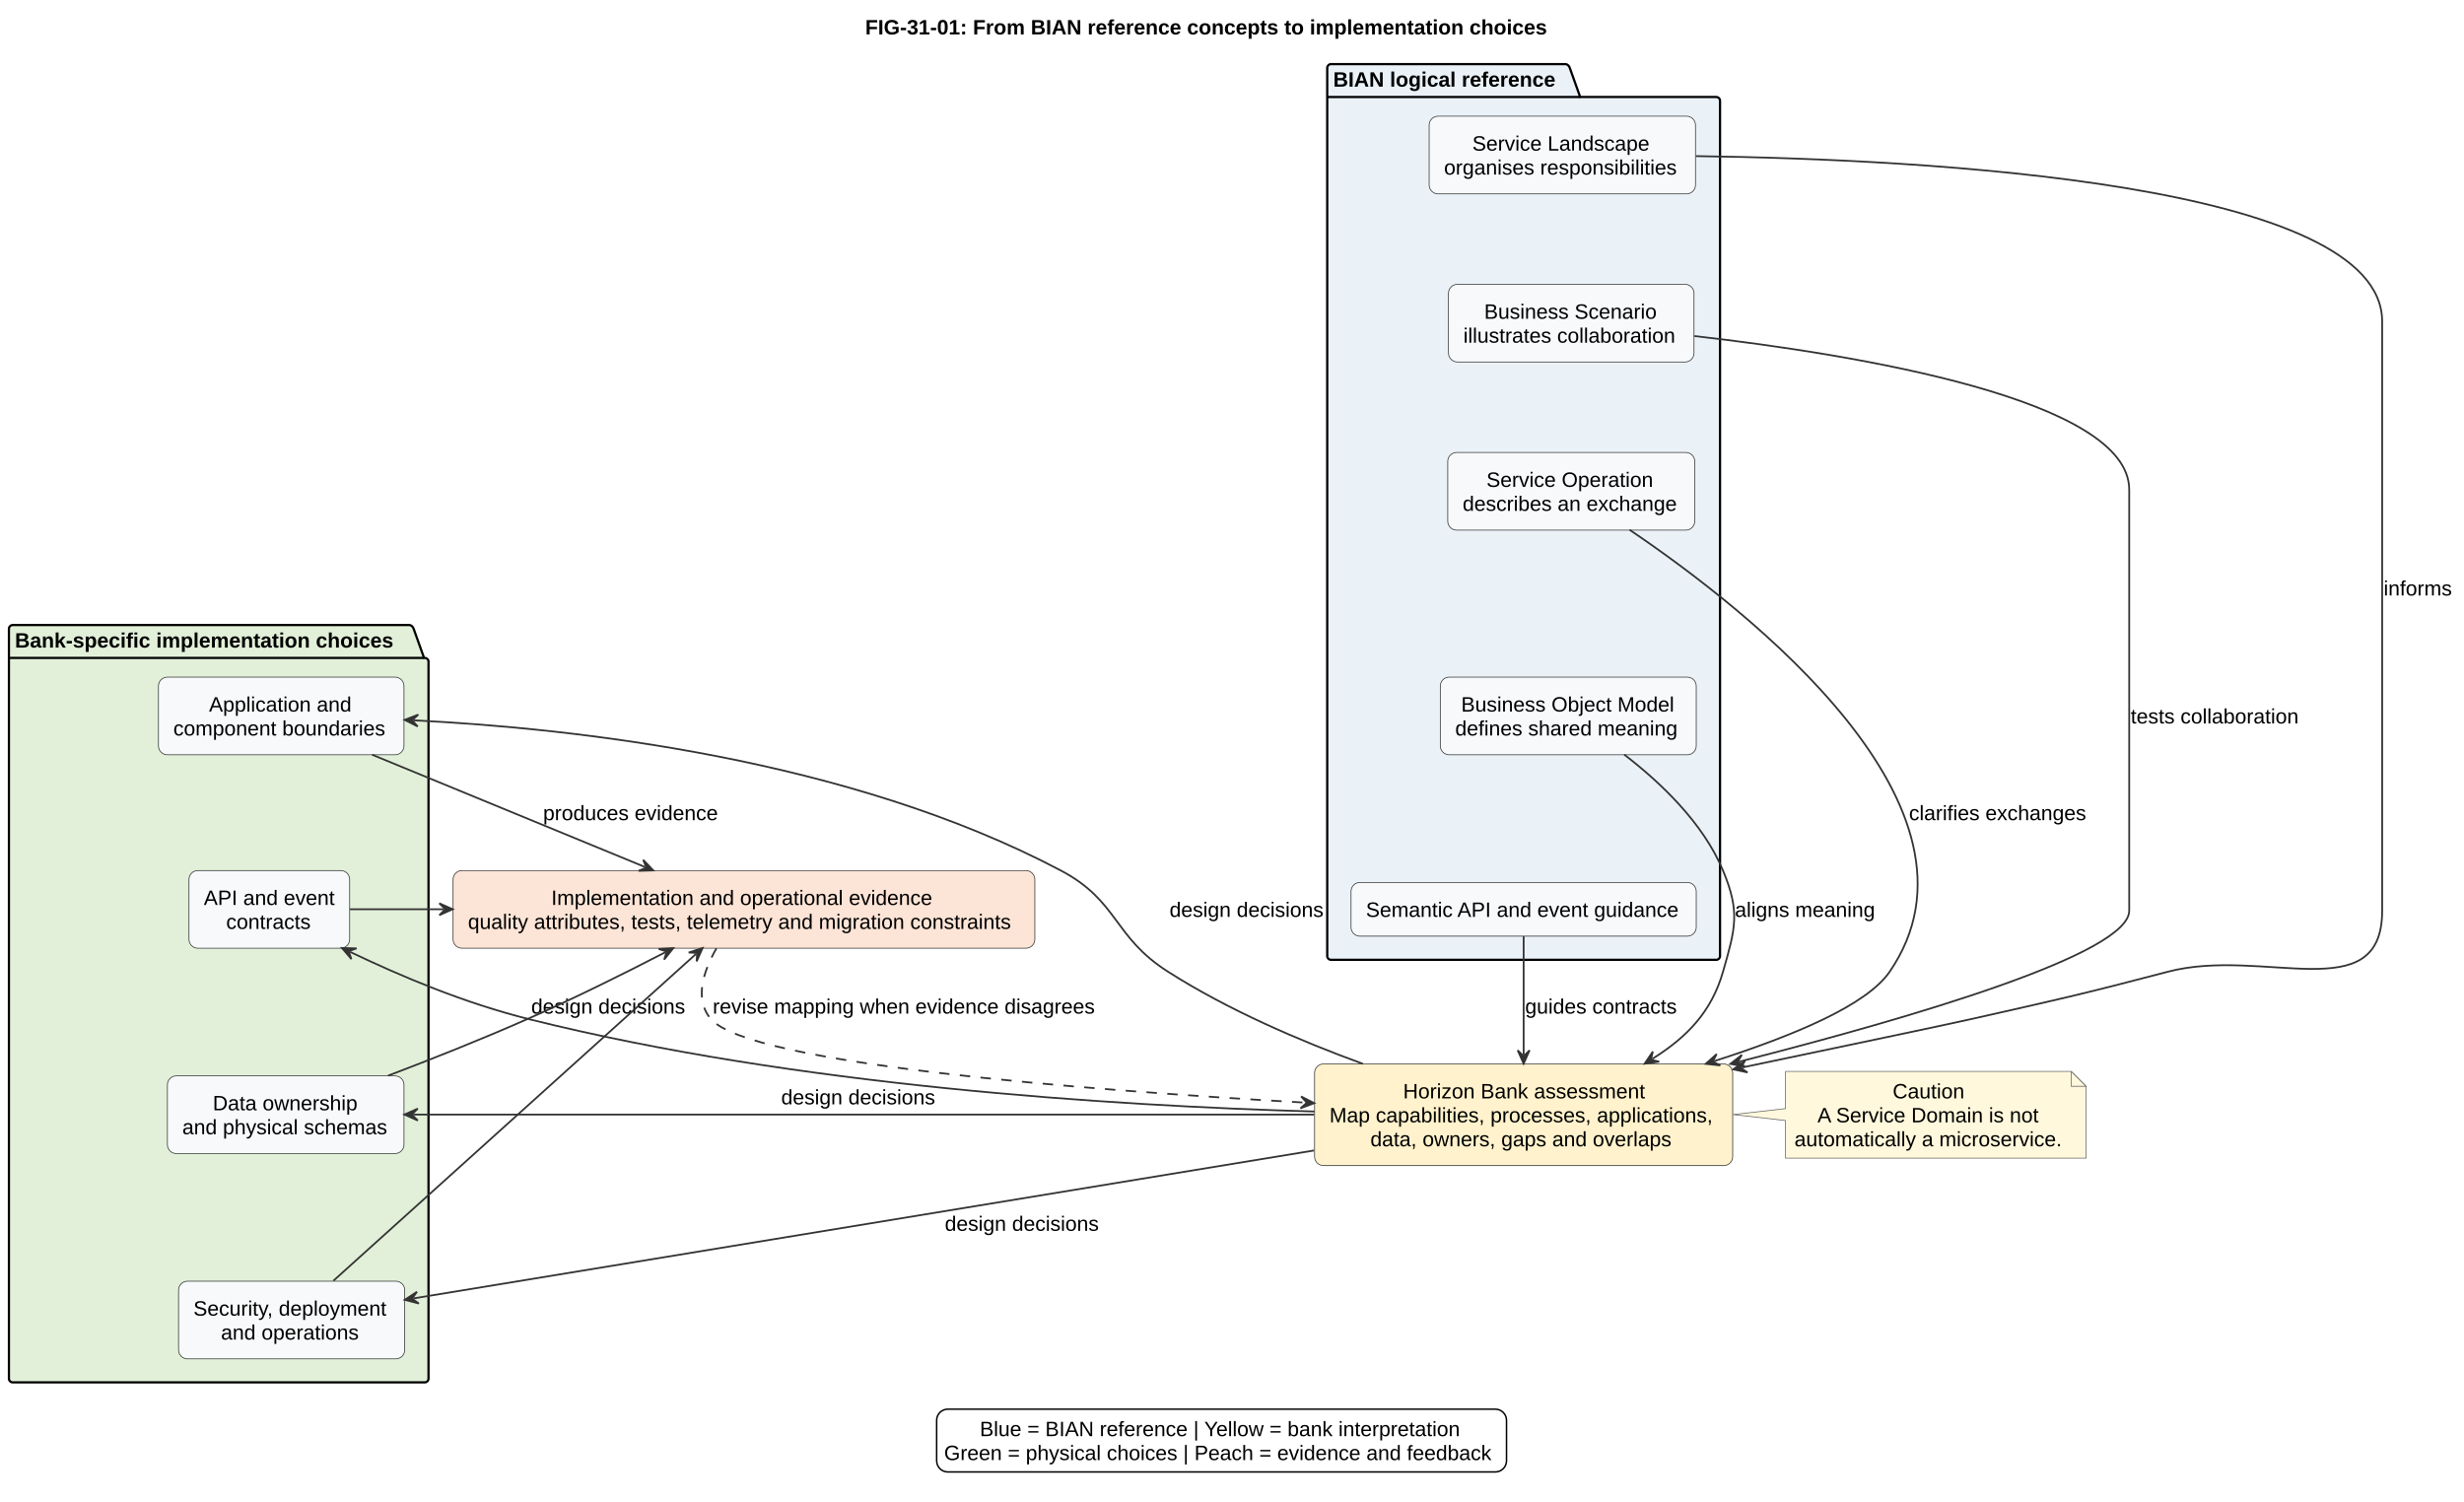
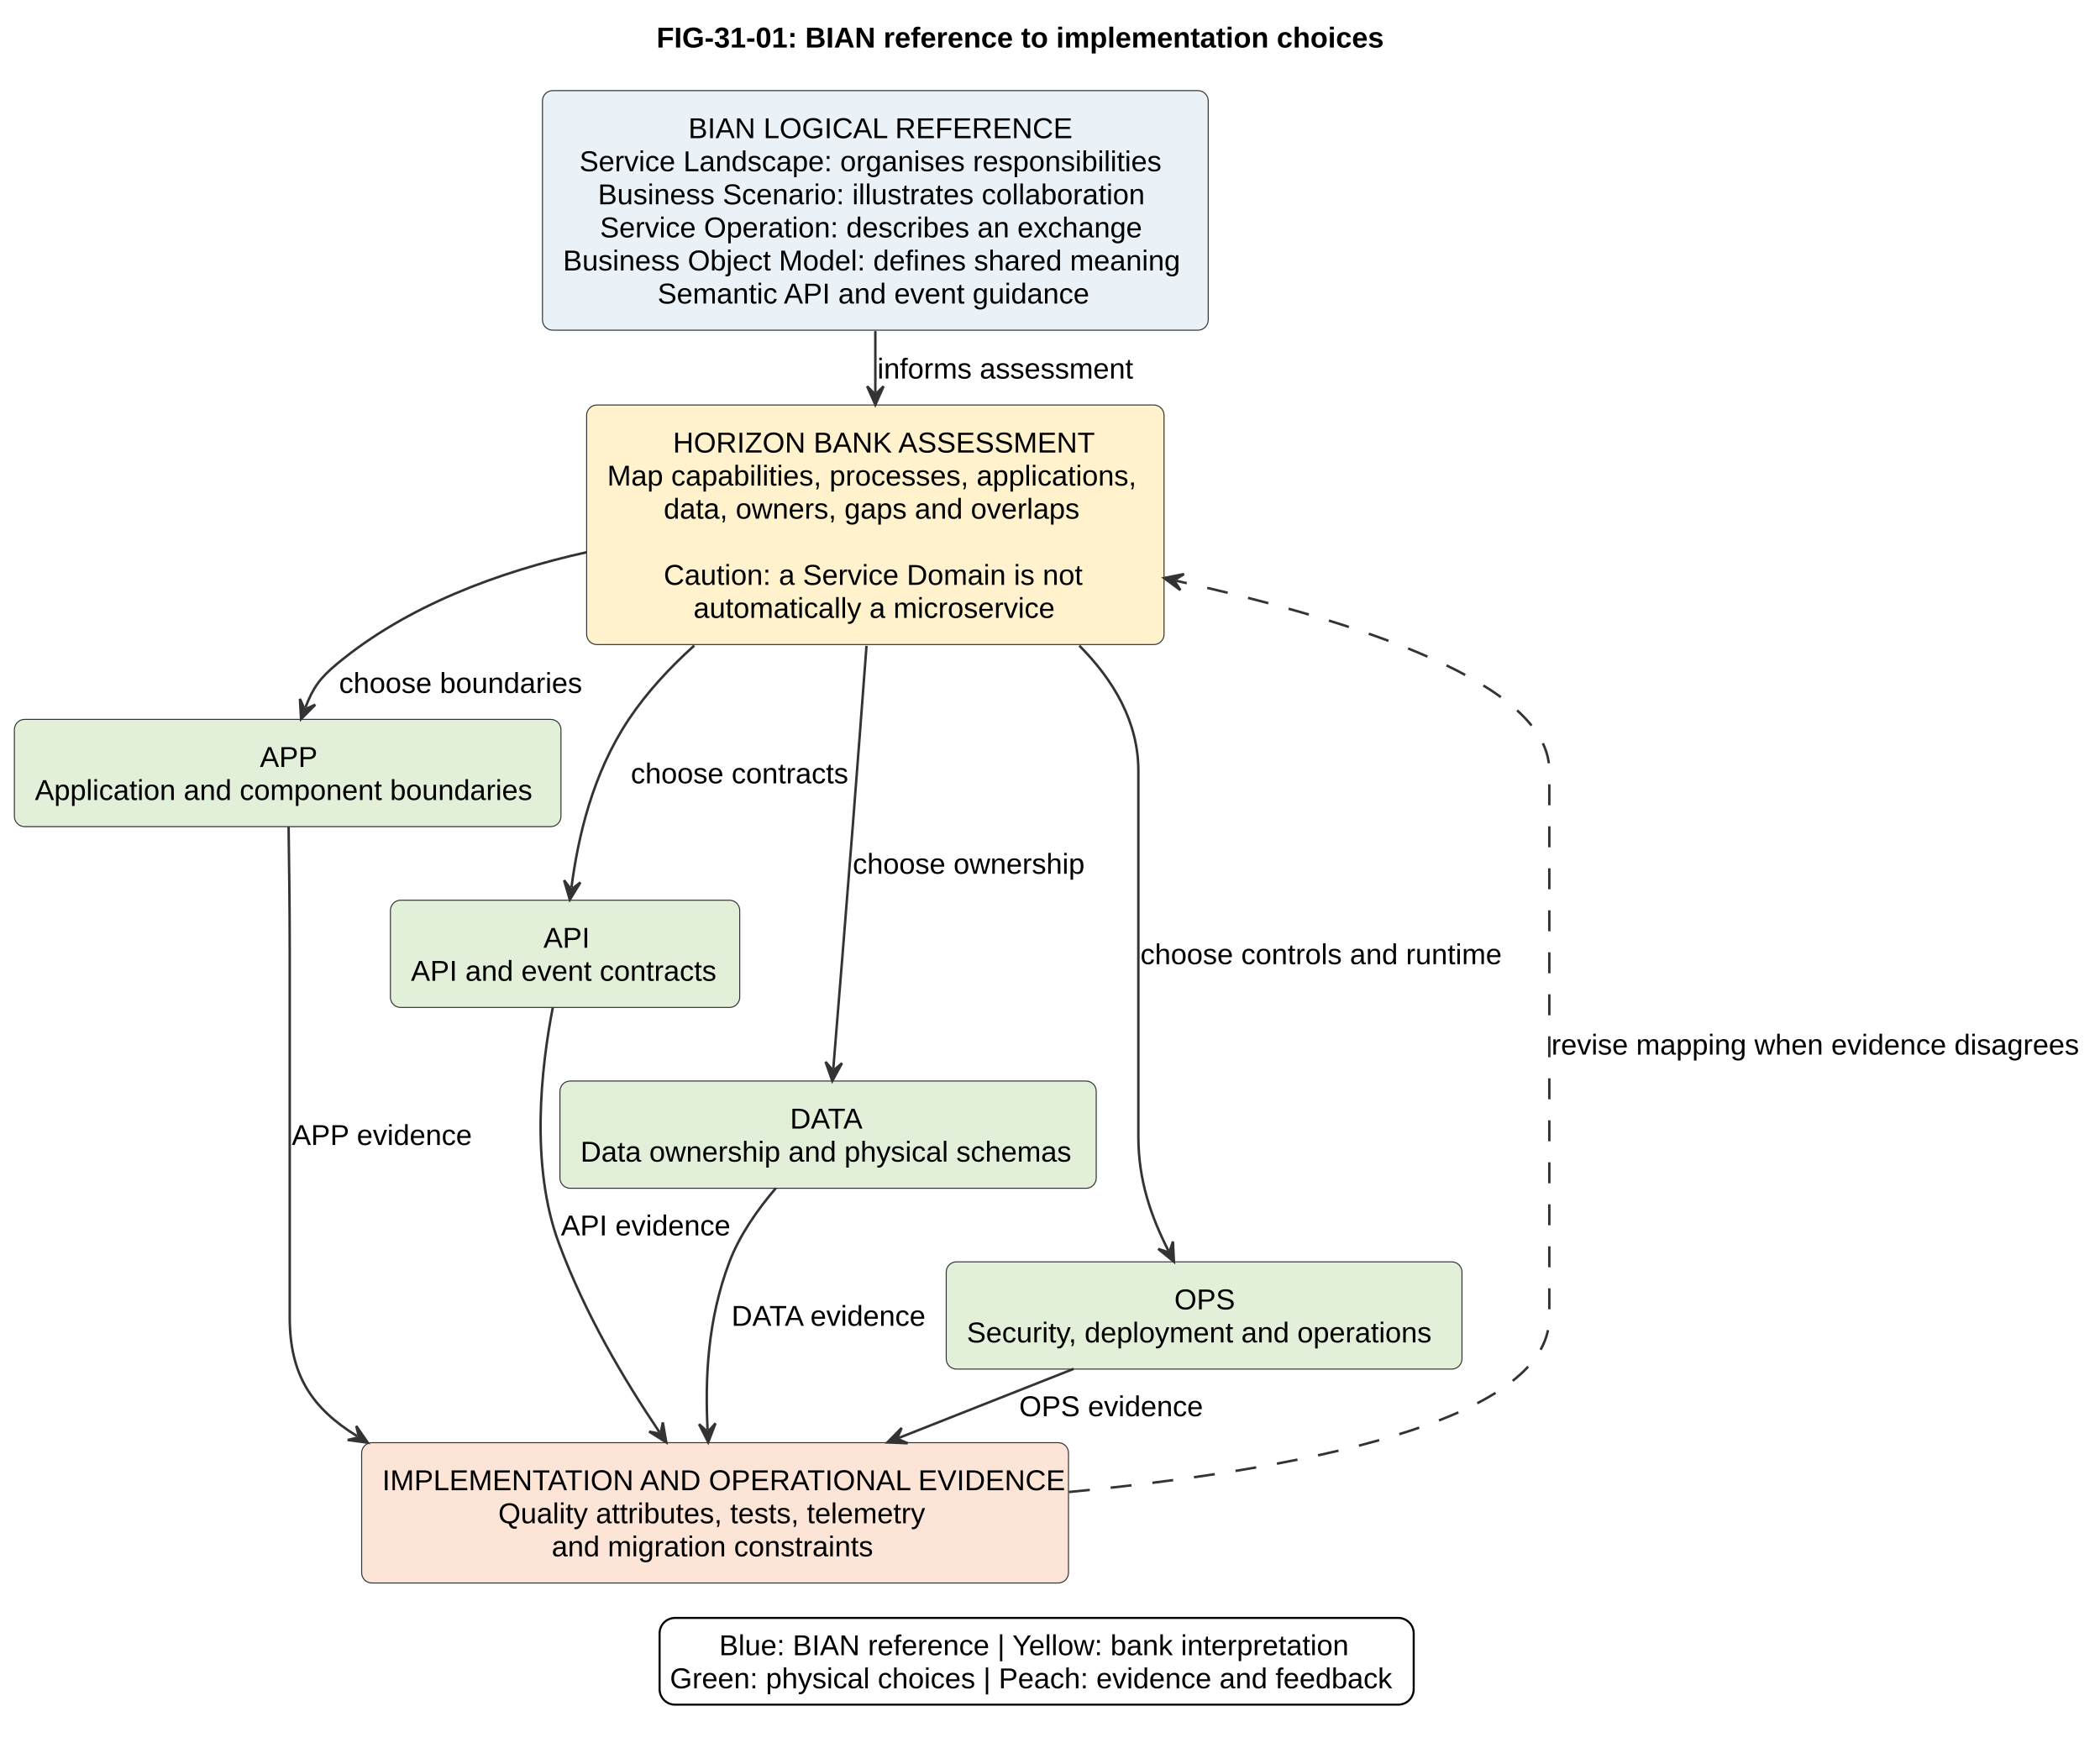
- <svg xmlns="http://www.w3.org/2000/svg" contentStyleType="text/css" height="1009px" preserveAspectRatio="none" style="width:1656px;height:1009px;background:#FFFFFF;" version="1.1" viewBox="0 0 1656 1009" width="1656px" zoomAndPan="magnify">
+ <svg xmlns="http://www.w3.org/2000/svg" contentStyleType="text/css" height="581.507px" preserveAspectRatio="none" style="width:700px;height:581px;background:#FFFFFF;" version="1.1" viewBox="0 0 700 581" width="700.685px" zoomAndPan="magnify">
  <defs />
  <g>
-     <text fill="#000000" font-family="Arial" font-size="14" font-weight="bold" lengthAdjust="spacing" textLength="479" x="581.5" y="23.132">FIG-31-01: From BIAN reference concepts to implementation choices</text>
-     <g id="cluster_BIAN logical reference">
-       <path d="M894.5,43.099 L1052.5,43.099 A3.75,3.75 0 0 1 1055,45.599 L1062,65.197 L1153.5,65.197 A2.5,2.5 0 0 1 1156,67.697 L1156,642.599 A2.5,2.5 0 0 1 1153.5,645.099 L894.5,645.099 A2.5,2.5 0 0 1 892,642.599 L892,45.599 A2.5,2.5 0 0 1 894.5,43.099 " fill="#EAF2F8" style="stroke:#000000;stroke-width:1.5;" />
-       <line style="stroke:#000000;stroke-width:1.5;" x1="892" x2="1062" y1="65.197" y2="65.197" />
-       <text fill="#000000" font-family="Arial" font-size="14" font-weight="bold" lengthAdjust="spacing" textLength="157" x="896" y="58.23">BIAN logical reference</text>
+     <text fill="#000000" font-family="Arial" font-size="9.589" font-weight="bold" lengthAdjust="spacing" textLength="253.425" x="218.836" y="15.844">FIG-31-01: BIAN reference to implementation choices</text>
+     <g id="elem_REF">
+       <rect fill="#EAF2F8" height="79.857" rx="3.425" ry="3.425" style="stroke:#333333;stroke-width:0.342;" width="221.918" x="180.822" y="30.204" />
+       <text fill="#000000" font-family="Arial" font-size="9.589" lengthAdjust="spacing" textLength="124.657" x="229.452" y="46.048">BIAN LOGICAL REFERENCE</text>
+       <text fill="#000000" font-family="Arial" font-size="9.589" lengthAdjust="spacing" textLength="197.26" x="193.151" y="57.075">Service Landscape: organises responsibilities</text>
+       <text fill="#000000" font-family="Arial" font-size="9.589" lengthAdjust="spacing" textLength="184.931" x="199.315" y="68.101">Business Scenario: illustrates collaboration</text>
+       <text fill="#000000" font-family="Arial" font-size="9.589" lengthAdjust="spacing" textLength="183.562" x="200" y="79.128">Service Operation: describes an exchange</text>
+       <text fill="#000000" font-family="Arial" font-size="9.589" lengthAdjust="spacing" textLength="208.219" x="187.671" y="90.154">Business Object Model: defines shared meaning</text>
+       <text fill="#000000" font-family="Arial" font-size="9.589" lengthAdjust="spacing" textLength="145.206" x="219.178" y="101.181">Semantic API and event guidance</text>
    </g>
-     <g id="cluster_Bank-specific implementation choices">
-       <path d="M8.5,420.099 L275.5,420.099 A3.75,3.75 0 0 1 278,422.599 L285,442.197 L285.5,442.197 A2.5,2.5 0 0 1 288,444.697 L288,926.599 A2.5,2.5 0 0 1 285.5,929.099 L8.5,929.099 A2.5,2.5 0 0 1 6,926.599 L6,422.599 A2.5,2.5 0 0 1 8.5,420.099 " fill="#E2F0D9" style="stroke:#000000;stroke-width:1.5;" />
-       <line style="stroke:#000000;stroke-width:1.5;" x1="6" x2="285" y1="442.197" y2="442.197" />
-       <text fill="#000000" font-family="Arial" font-size="14" font-weight="bold" lengthAdjust="spacing" textLength="266" x="10" y="435.231">Bank-specific implementation choices</text>
-     </g>
-     <g id="elem_SL">
-       <rect fill="#F7F9FB" height="52.197" rx="6" ry="6" style="stroke:#333333;stroke-width:0.5;" width="179" x="960.5" y="78.099" />
-       <text fill="#000000" font-family="Arial" font-size="14" lengthAdjust="spacing" textLength="121" x="989.5" y="101.231">Service Landscape</text>
-       <text fill="#000000" font-family="Arial" font-size="14" lengthAdjust="spacing" textLength="159" x="970.5" y="117.329">organises responsibilities</text>
-     </g>
-     <g id="elem_BS">
-       <rect fill="#F7F9FB" height="52.197" rx="6" ry="6" style="stroke:#333333;stroke-width:0.5;" width="165" x="973.5" y="191.099" />
-       <text fill="#000000" font-family="Arial" font-size="14" lengthAdjust="spacing" textLength="117" x="997.5" y="214.231">Business Scenario</text>
-       <text fill="#000000" font-family="Arial" font-size="14" lengthAdjust="spacing" textLength="145" x="983.5" y="230.329">illustrates collaboration</text>
-     </g>
-     <g id="elem_SO">
-       <rect fill="#F7F9FB" height="52.197" rx="6" ry="6" style="stroke:#333333;stroke-width:0.5;" width="166" x="973" y="304.099" />
-       <text fill="#000000" font-family="Arial" font-size="14" lengthAdjust="spacing" textLength="114" x="999" y="327.231">Service Operation</text>
-       <text fill="#000000" font-family="Arial" font-size="14" lengthAdjust="spacing" textLength="146" x="983" y="343.329">describes an exchange</text>
-     </g>
-     <g id="elem_BOM">
-       <rect fill="#F7F9FB" height="52.197" rx="6" ry="6" style="stroke:#333333;stroke-width:0.5;" width="172" x="968" y="455.099" />
-       <text fill="#000000" font-family="Arial" font-size="14" lengthAdjust="spacing" textLength="144" x="982" y="478.231">Business Object Model</text>
-       <text fill="#000000" font-family="Arial" font-size="14" lengthAdjust="spacing" textLength="152" x="978" y="494.329">defines shared meaning</text>
-     </g>
-     <g id="elem_SEM">
-       <rect fill="#F7F9FB" height="36.099" rx="6" ry="6" style="stroke:#333333;stroke-width:0.5;" width="232" x="908" y="593.099" />
-       <text fill="#000000" font-family="Arial" font-size="14" lengthAdjust="spacing" textLength="212" x="918" y="616.231">Semantic API and event guidance</text>
+     <g id="elem_MAP">
+       <rect fill="#FFF2CC" height="79.857" rx="3.425" ry="3.425" style="stroke:#333333;stroke-width:0.342;" width="192.466" x="195.548" y="134.999" />
+       <text fill="#000000" font-family="Arial" font-size="9.589" lengthAdjust="spacing" textLength="134.931" x="224.315" y="150.843">HORIZON BANK ASSESSMENT</text>
+       <text fill="#000000" font-family="Arial" font-size="9.589" lengthAdjust="spacing" textLength="178.767" x="202.397" y="161.869">Map capabilities, processes, applications,</text>
+       <text fill="#000000" font-family="Arial" font-size="9.589" lengthAdjust="spacing" textLength="141.096" x="221.233" y="172.896">data, owners, gaps and overlaps</text>
+       <text fill="#000000" font-family="Arial" font-size="9.589" lengthAdjust="spacing" textLength="2.74" x="290.411" y="183.922"> </text>
+       <text fill="#000000" font-family="Arial" font-size="9.589" lengthAdjust="spacing" textLength="141.096" x="221.233" y="194.949">Caution: a Service Domain is not</text>
+       <text fill="#000000" font-family="Arial" font-size="9.589" lengthAdjust="spacing" textLength="121.233" x="231.164" y="205.975">automatically a microservice</text>
    </g>
    <g id="elem_APP">
-       <rect fill="#F7F9FB" height="52.197" rx="6" ry="6" style="stroke:#333333;stroke-width:0.5;" width="165" x="106.5" y="455.099" />
-       <text fill="#000000" font-family="Arial" font-size="14" lengthAdjust="spacing" textLength="97" x="140.5" y="478.231">Application and</text>
-       <text fill="#000000" font-family="Arial" font-size="14" lengthAdjust="spacing" textLength="145" x="116.5" y="494.329">component boundaries</text>
+       <rect fill="#E2F0D9" height="35.752" rx="3.425" ry="3.425" style="stroke:#333333;stroke-width:0.342;" width="182.192" x="4.795" y="239.794" />
+       <text fill="#000000" font-family="Arial" font-size="9.589" lengthAdjust="spacing" textLength="18.493" x="86.644" y="255.637">APP</text>
+       <text fill="#000000" font-family="Arial" font-size="9.589" lengthAdjust="spacing" textLength="168.493" x="11.644" y="266.664">Application and component boundaries</text>
    </g>
    <g id="elem_API">
-       <rect fill="#F7F9FB" height="52.197" rx="6" ry="6" style="stroke:#333333;stroke-width:0.5;" width="108" x="127" y="585.099" />
-       <text fill="#000000" font-family="Arial" font-size="14" lengthAdjust="spacing" textLength="88" x="137" y="608.231">API and event</text>
-       <text fill="#000000" font-family="Arial" font-size="14" lengthAdjust="spacing" textLength="58" x="152" y="624.329">contracts</text>
+       <rect fill="#E2F0D9" height="35.752" rx="3.425" ry="3.425" style="stroke:#333333;stroke-width:0.342;" width="116.438" x="130.137" y="300.068" />
+       <text fill="#000000" font-family="Arial" font-size="9.589" lengthAdjust="spacing" textLength="14.384" x="181.164" y="315.911">API</text>
+       <text fill="#000000" font-family="Arial" font-size="9.589" lengthAdjust="spacing" textLength="102.74" x="136.986" y="326.938">API and event contracts</text>
    </g>
    <g id="elem_DATA">
-       <rect fill="#F7F9FB" height="52.197" rx="6" ry="6" style="stroke:#333333;stroke-width:0.5;" width="159" x="112.5" y="723.099" />
-       <text fill="#000000" font-family="Arial" font-size="14" lengthAdjust="spacing" textLength="98" x="143" y="746.231">Data ownership</text>
-       <text fill="#000000" font-family="Arial" font-size="14" lengthAdjust="spacing" textLength="139" x="122.5" y="762.329">and physical schemas</text>
+       <rect fill="#E2F0D9" height="35.752" rx="3.425" ry="3.425" style="stroke:#333333;stroke-width:0.342;" width="178.767" x="186.644" y="360.341" />
+       <text fill="#000000" font-family="Arial" font-size="9.589" lengthAdjust="spacing" textLength="25.343" x="263.356" y="376.185">DATA</text>
+       <text fill="#000000" font-family="Arial" font-size="9.589" lengthAdjust="spacing" textLength="165.069" x="193.493" y="387.212">Data ownership and physical schemas</text>
    </g>
    <g id="elem_OPS">
-       <rect fill="#F7F9FB" height="52.197" rx="6" ry="6" style="stroke:#333333;stroke-width:0.5;" width="152" x="120" y="861.099" />
-       <text fill="#000000" font-family="Arial" font-size="14" lengthAdjust="spacing" textLength="132" x="130" y="884.231">Security, deployment</text>
-       <text fill="#000000" font-family="Arial" font-size="14" lengthAdjust="spacing" textLength="95" x="148.5" y="900.329">and operations</text>
-     </g>
-     <g id="elem_MAP">
-       <rect fill="#FFF2CC" height="68.296" rx="6" ry="6" style="stroke:#333333;stroke-width:0.5;" width="281" x="883.5" y="715.099" />
-       <text fill="#000000" font-family="Arial" font-size="14" lengthAdjust="spacing" textLength="162" x="943" y="738.231">Horizon Bank assessment</text>
-       <text fill="#000000" font-family="Arial" font-size="14" lengthAdjust="spacing" textLength="261" x="893.5" y="754.329">Map capabilities, processes, applications,</text>
-       <text fill="#000000" font-family="Arial" font-size="14" lengthAdjust="spacing" textLength="206" x="921" y="770.428">data, owners, gaps and overlaps</text>
+       <rect fill="#E2F0D9" height="35.752" rx="3.425" ry="3.425" style="stroke:#333333;stroke-width:0.342;" width="171.918" x="315.411" y="420.615" />
+       <text fill="#000000" font-family="Arial" font-size="9.589" lengthAdjust="spacing" textLength="19.863" x="391.438" y="436.459">OPS</text>
+       <text fill="#000000" font-family="Arial" font-size="9.589" lengthAdjust="spacing" textLength="158.219" x="322.26" y="447.486">Security, deployment and operations</text>
    </g>
    <g id="elem_EVID">
-       <rect fill="#FCE4D6" height="52.197" rx="6" ry="6" style="stroke:#333333;stroke-width:0.5;" width="391" x="304.5" y="585.099" />
-       <text fill="#000000" font-family="Arial" font-size="14" lengthAdjust="spacing" textLength="259" x="370.5" y="608.231">Implementation and operational evidence</text>
-       <text fill="#000000" font-family="Arial" font-size="14" lengthAdjust="spacing" textLength="371" x="314.5" y="624.329">quality attributes, tests, telemetry and migration constraints</text>
+       <rect fill="#FCE4D6" height="46.778" rx="3.425" ry="3.425" style="stroke:#333333;stroke-width:0.342;" width="235.616" x="120.548" y="480.889" />
+       <text fill="#000000" font-family="Arial" font-size="9.589" lengthAdjust="spacing" textLength="221.918" x="127.397" y="496.733">IMPLEMENTATION AND OPERATIONAL EVIDENCE</text>
+       <text fill="#000000" font-family="Arial" font-size="9.589" lengthAdjust="spacing" textLength="144.52" x="166.096" y="507.76">Quality attributes, tests, telemetry</text>
+       <text fill="#000000" font-family="Arial" font-size="9.589" lengthAdjust="spacing" textLength="108.904" x="183.904" y="518.786">and migration constraints</text>
    </g>
-     <g id="elem_GMN22">
-       <path d="M1200,720.099 L1200,745.099 L1164.66,749.099 L1200,753.099 L1200,778.394 A0,0 0 0 0 1200,778.394 L1402,778.394 A0,0 0 0 0 1402,778.394 L1402,730.099 L1392,720.099 L1200,720.099 A0,0 0 0 0 1200,720.099 " fill="#FFF8DC" style="stroke:#666666;stroke-width:0.5;" />
-       <path d="M1392,720.099 L1392,730.099 L1402,730.099 L1392,720.099 " fill="#FFF8DC" style="stroke:#666666;stroke-width:0.5;" />
-       <text fill="#000000" font-family="Arial" font-size="14" lengthAdjust="spacing" textLength="49" x="1272" y="738.231">Caution</text>
-       <text fill="#000000" font-family="Arial" font-size="14" lengthAdjust="spacing" textLength="150" x="1221.5" y="754.329">A Service Domain is not</text>
-       <text fill="#000000" font-family="Arial" font-size="14" lengthAdjust="spacing" textLength="181" x="1206" y="770.428">automatically a microservice.</text>
-     </g>
-     <g id="link_SL_MAP">
-       <path d="M1139.75,104.929 C1295.89,107.069 1601,123.149 1601,216.099 C1601,216.099 1601,216.099 1601,612.099 C1601,678.639 1521.36,636.199 1457,653.099 C1398.19,668.539 1383.31,671.739 1324,685.099 C1307.65,688.779 1240.593,702.87 1170.733,717.48 " fill="none" id="SL-to-MAP" style="stroke:#333333;stroke-width:1.2;" />
-       <polygon fill="#333333" points="1164.86,718.709,1174.488,720.782,1169.754,717.685,1172.851,712.951,1164.86,718.709" style="stroke:#333333;stroke-width:1.2;" />
-       <text fill="#000000" font-family="Arial" font-size="14" lengthAdjust="spacing" textLength="46" x="1602" y="400.231">informs</text>
-     </g>
-     <g id="link_BS_MAP">
-       <path d="M1138.76,225.849 C1249.19,238.529 1431,268.589 1431,329.099 C1431,329.099 1431,329.099 1431,612.099 C1431,641.059 1286.644,683.537 1168.744,713.587 " fill="none" id="BS-to-MAP" style="stroke:#333333;stroke-width:1.2;" />
-       <polygon fill="#333333" points="1162.93,715.069,1172.639,716.722,1167.775,713.834,1170.663,708.97,1162.93,715.069" style="stroke:#333333;stroke-width:1.2;" />
-       <text fill="#000000" font-family="Arial" font-size="14" lengthAdjust="spacing" textLength="115" x="1432" y="486.231">tests collaboration</text>
-     </g>
-     <g id="link_SO_MAP">
-       <path d="M1095.25,356.109 C1175.62,410.479 1345.26,543.359 1270,653.099 C1254.56,675.609 1205.843,695.936 1152.093,713.176 " fill="none" id="SO-to-MAP" style="stroke:#333333;stroke-width:1.2;" />
-       <polygon fill="#333333" points="1146.38,715.009,1156.172,716.069,1151.141,713.481,1153.728,708.451,1146.38,715.009" style="stroke:#333333;stroke-width:1.2;" />
-       <text fill="#000000" font-family="Arial" font-size="14" lengthAdjust="spacing" textLength="120" x="1283" y="551.231">clarifies exchanges</text>
-     </g>
-     <g id="link_BOM_MAP">
-       <path d="M1091.58,507.149 C1115.55,525.529 1144.55,552.849 1158,585.099 C1169.63,612.989 1166.33,624.049 1158,653.099 C1150.3,679.959 1133.936,696.995 1110.406,711.725 " fill="none" id="BOM-to-MAP" style="stroke:#333333;stroke-width:1.2;" />
-       <polygon fill="#333333" points="1105.32,714.909,1115.071,713.524,1109.558,712.256,1110.826,706.743,1105.32,714.909" style="stroke:#333333;stroke-width:1.2;" />
-       <text fill="#000000" font-family="Arial" font-size="14" lengthAdjust="spacing" textLength="95" x="1166" y="616.231">aligns meaning</text>
-     </g>
-     <g id="link_SEM_MAP">
-       <path d="M1024,629.319 C1024,650.769 1024,681.859 1024,708.899 " fill="none" id="SEM-to-MAP" style="stroke:#333333;stroke-width:1.2;" />
-       <polygon fill="#333333" points="1024,714.899,1028,705.899,1024,709.899,1020,705.899,1024,714.899" style="stroke:#333333;stroke-width:1.2;" />
-       <text fill="#000000" font-family="Arial" font-size="14" lengthAdjust="spacing" textLength="104" x="1025" y="681.231">guides contracts</text>
+     <g id="link_REF_MAP">
+       <path d="M291.781,110.355 C291.781,118.403 291.781,122.766 291.781,130.814 " fill="none" id="REF-to-MAP" style="stroke:#333333;stroke-width:0.822;" />
+       <polygon fill="#333333" points="291.781,134.924,294.521,128.759,291.781,131.499,289.041,128.759,291.781,134.924" style="stroke:#333333;stroke-width:0.822;" />
+       <text fill="#000000" font-family="Arial" font-size="9.589" lengthAdjust="spacing" textLength="85.616" x="292.466" y="126.185">informs assessment</text>
    </g>
    <g id="link_MAP_APP">
-       <path d="M916,715.009 C873.42,699.499 825.19,678.719 785,653.099 C747.89,629.439 751.91,605.669 713,585.099 C570.38,509.709 385.553,489.519 277.942,484.129 " fill="none" id="MAP-to-APP" style="stroke:#333333;stroke-width:1.2;" />
-       <polygon fill="#333333" points="271.95,483.829,280.739,488.274,276.944,484.079,281.139,480.284,271.95,483.829" style="stroke:#333333;stroke-width:1.2;" />
-       <text fill="#000000" font-family="Arial" font-size="14" lengthAdjust="spacing" textLength="105" x="786" y="616.231">design decisions</text>
+       <path d="M195.527,184.081 C166.253,190.595 135.685,201.883 112.329,221.3 C106.671,225.999 104.324,229.233 101.81,235.843 " fill="none" id="MAP-to-APP" style="stroke:#333333;stroke-width:0.822;" />
+       <polygon fill="#333333" points="100.349,239.684,105.101,234.896,101.567,236.483,99.98,232.948,100.349,239.684" style="stroke:#333333;stroke-width:0.822;" />
+       <text fill="#000000" font-family="Arial" font-size="9.589" lengthAdjust="spacing" textLength="82.877" x="113.014" y="230.98">choose boundaries</text>
    </g>
    <g id="link_MAP_API">
-       <path d="M883.45,747.059 C746.84,743.199 534.43,729.639 356,685.099 C311.76,674.059 269.581,656.19 235.211,639.73 " fill="none" id="MAP-to-API" style="stroke:#333333;stroke-width:1.2;" />
-       <polygon fill="#333333" points="229.8,637.139,236.19,644.634,234.31,639.298,239.645,637.418,229.8,637.139" style="stroke:#333333;stroke-width:1.2;" />
-       <text fill="#000000" font-family="Arial" font-size="14" lengthAdjust="spacing" textLength="105" x="357" y="681.231">design decisions</text>
+       <path d="M231.404,215.198 C223.199,222.588 215.562,230.841 209.589,239.794 C197.37,258.109 192.685,279.227 190.48,295.822 " fill="none" id="MAP-to-API" style="stroke:#333333;stroke-width:0.822;" />
+       <polygon fill="#333333" points="189.938,299.896,193.466,294.147,190.389,296.502,188.035,293.425,189.938,299.896" style="stroke:#333333;stroke-width:0.822;" />
+       <text fill="#000000" font-family="Arial" font-size="9.589" lengthAdjust="spacing" textLength="73.973" x="210.274" y="261.117">choose contracts</text>
    </g>
    <g id="link_MAP_DATA">
-       <path d="M883.2,749.099 C707.4,749.099 418.71,749.099 277.78,749.099 " fill="none" id="MAP-to-DATA" style="stroke:#333333;stroke-width:1.2;" />
-       <polygon fill="#333333" points="271.78,749.099,280.78,753.099,276.78,749.099,280.78,745.099,271.78,749.099" style="stroke:#333333;stroke-width:1.2;" />
-       <text fill="#000000" font-family="Arial" font-size="14" lengthAdjust="spacing" textLength="105" x="525" y="742.231">design decisions</text>
+       <path d="M288.836,215.28 C287.466,233.581 285.795,255.602 284.247,275.41 C281.918,305.273 279.424,335.937 277.766,356.218 " fill="none" id="MAP-to-DATA" style="stroke:#333333;stroke-width:0.822;" />
+       <polygon fill="#333333" points="277.432,360.314,280.664,354.393,277.711,356.901,275.203,353.947,277.432,360.314" style="stroke:#333333;stroke-width:0.822;" />
+       <text fill="#000000" font-family="Arial" font-size="9.589" lengthAdjust="spacing" textLength="78.082" x="284.247" y="291.254">choose ownership</text>
    </g>
    <g id="link_MAP_OPS">
-       <path d="M883.07,773.249 C706.61,802.229 416.591,849.866 277.931,872.646 " fill="none" id="MAP-to-OPS" style="stroke:#333333;stroke-width:1.2;" />
-       <polygon fill="#333333" points="272.01,873.619,281.539,876.107,276.944,872.808,280.243,868.212,272.01,873.619" style="stroke:#333333;stroke-width:1.2;" />
-       <text fill="#000000" font-family="Arial" font-size="14" lengthAdjust="spacing" textLength="105" x="635" y="827.231">design decisions</text>
+       <path d="M359.774,215.218 C371.205,226.704 379.452,240.636 379.452,256.917 C379.452,256.917 379.452,256.917 379.452,378.835 C379.452,393.568 383.699,405.473 389.459,416.904 " fill="none" id="MAP-to-OPS" style="stroke:#333333;stroke-width:0.822;" />
+       <polygon fill="#333333" points="391.308,420.574,390.981,413.837,389.767,417.516,386.088,416.302,391.308,420.574" style="stroke:#333333;stroke-width:0.822;" />
+       <text fill="#000000" font-family="Arial" font-size="9.589" lengthAdjust="spacing" textLength="122.603" x="380.137" y="321.391">choose controls and runtime</text>
    </g>
    <g id="link_APP_EVID">
-       <path d="M250.07,507.239 C304.73,529.729 378.902,560.255 433.522,582.735 " fill="none" id="APP-to-EVID" style="stroke:#333333;stroke-width:1.2;" />
-       <polygon fill="#333333" points="439.07,585.019,432.27,577.894,434.446,583.116,429.225,585.292,439.07,585.019" style="stroke:#333333;stroke-width:1.2;" />
-       <text fill="#000000" font-family="Arial" font-size="14" lengthAdjust="spacing" textLength="120" x="365" y="551.231">produces evidence</text>
+       <path d="M96.199,275.554 C96.377,287.294 96.575,303.177 96.575,317.191 C96.575,317.191 96.575,317.191 96.575,439.109 C96.575,458.033 103.677,469.272 119.081,478.738 " fill="none" id="APP-to-EVID" style="stroke:#333333;stroke-width:0.822;" />
+       <polygon fill="#333333" points="122.582,480.889,118.764,475.328,119.664,479.096,115.896,479.996,122.582,480.889" style="stroke:#333333;stroke-width:0.822;" />
+       <text fill="#000000" font-family="Arial" font-size="9.589" lengthAdjust="spacing" textLength="60.274" x="97.26" y="381.665">APP evidence</text>
    </g>
    <g id="link_API_EVID">
-       <path d="M235.21,611.099 C258.22,611.099 275.23,611.099 298.25,611.099 " fill="none" id="API-to-EVID" style="stroke:#333333;stroke-width:1.2;" />
-       <polygon fill="#333333" points="304.25,611.099,295.25,607.099,299.25,611.099,295.25,615.099,304.25,611.099" style="stroke:#333333;stroke-width:1.2;" />
+       <path d="M184.267,335.821 C180.438,355.52 176.61,388.389 186.301,414.451 C195.226,438.451 208.131,460.014 219.809,477.377 " fill="none" id="API-to-EVID" style="stroke:#333333;stroke-width:0.822;" />
+       <polygon fill="#333333" points="222.103,480.787,220.936,474.143,220.191,477.945,216.389,477.201,222.103,480.787" style="stroke:#333333;stroke-width:0.822;" />
+       <text fill="#000000" font-family="Arial" font-size="9.589" lengthAdjust="spacing" textLength="56.164" x="186.986" y="411.802">API evidence</text>
    </g>
    <g id="link_DATA_EVID">
-       <path d="M260.76,722.979 C289.79,711.949 323.79,698.489 354,685.099 C387.42,670.279 418.9,654.614 447.2,639.984 " fill="none" id="DATA-to-EVID" style="stroke:#333333;stroke-width:1.2;" />
-       <polygon fill="#333333" points="452.53,637.229,442.698,637.808,448.088,639.525,446.372,644.915,452.53,637.229" style="stroke:#333333;stroke-width:1.2;" />
+       <path d="M258.616,396.04 C252.616,403.061 246.555,411.636 243.151,420.615 C235.822,439.958 234.997,459.552 235.866,476.641 " fill="none" id="DATA-to-EVID" style="stroke:#333333;stroke-width:0.822;" />
+       <polygon fill="#333333" points="236.075,480.746,238.498,474.45,235.901,477.325,233.026,474.728,236.075,480.746" style="stroke:#333333;stroke-width:0.822;" />
+       <text fill="#000000" font-family="Arial" font-size="9.589" lengthAdjust="spacing" textLength="67.123" x="243.836" y="441.939">DATA evidence</text>
    </g>
    <g id="link_OPS_EVID">
-       <path d="M224.05,860.819 C282.03,808.559 410.013,693.206 467.763,641.156 " fill="none" id="OPS-to-EVID" style="stroke:#333333;stroke-width:1.2;" />
-       <polygon fill="#333333" points="472.22,637.139,462.857,640.193,468.506,640.486,468.213,646.135,472.22,637.139" style="stroke:#333333;stroke-width:1.2;" />
+       <path d="M357.897,456.28 C338.849,463.8 320.041,471.229 299.63,479.291 " fill="none" id="OPS-to-EVID" style="stroke:#333333;stroke-width:0.822;" />
+       <polygon fill="#333333" points="295.808,480.8,302.548,481.084,298.993,479.542,300.535,475.988,295.808,480.8" style="stroke:#333333;stroke-width:0.822;" />
+       <text fill="#000000" font-family="Arial" font-size="9.589" lengthAdjust="spacing" textLength="61.644" x="339.726" y="472.076">OPS evidence</text>
    </g>
    <g id="link_EVID_MAP">
-       <path d="M481.53,637.359 C472.68,652.769 466.29,671.959 478,685.099 C504.61,714.949 724.47,732.377 877.24,741.087 " fill="none" id="EVID-to-MAP" style="stroke:#333333;stroke-width:1.2;stroke-dasharray:7.0,7.0;" />
-       <polygon fill="#333333" points="883.23,741.429,874.472,736.923,878.238,741.144,874.017,744.91,883.23,741.429" style="stroke:#333333;stroke-width:1.2;" />
-       <text fill="#000000" font-family="Arial" font-size="14" lengthAdjust="spacing" textLength="260" x="479" y="681.231">revise mapping when evidence disagrees</text>
+       <path d="M356.288,497.335 C432.082,490.026 516.438,474.047 516.438,439.109 C516.438,256.917 516.438,256.917 516.438,256.917 C516.438,227.835 453.018,207.152 392.046,193.583 " fill="none" id="EVID-to-MAP" style="stroke:#333333;stroke-width:0.822;stroke-dasharray:7.0,7.0;" />
+       <polygon fill="#333333" points="388.034,192.691,393.456,196.704,391.377,193.435,394.647,191.356,388.034,192.691" style="stroke:#333333;stroke-width:0.822;" />
+       <text fill="#000000" font-family="Arial" font-size="9.589" lengthAdjust="spacing" textLength="178.082" x="517.123" y="351.528">revise mapping when evidence disagrees</text>
    </g>
-     <rect fill="none" height="42.197" id="_legend" rx="7.5" ry="7.5" style="stroke:#000000;stroke-width:1.0;" width="383" x="629.5" y="947.099" />
-     <text fill="#000000" font-family="Arial" font-size="14" lengthAdjust="spacing" textLength="325" x="658.5" y="965.231">Blue = BIAN reference | Yellow = bank interpretation</text>
-     <text fill="#000000" font-family="Arial" font-size="14" lengthAdjust="spacing" textLength="373" x="634.5" y="981.329">Green = physical choices | Peach = evidence and feedback</text>
+     <rect fill="none" height="28.902" id="_legend" rx="5.137" ry="5.137" style="stroke:#000000;stroke-width:0.685;" width="251.37" x="219.863" y="539.311" />
+     <text fill="#000000" font-family="Arial" font-size="9.589" lengthAdjust="spacing" textLength="211.644" x="239.726" y="551.73">Blue: BIAN reference | Yellow: bank interpretation</text>
+     <text fill="#000000" font-family="Arial" font-size="9.589" lengthAdjust="spacing" textLength="244.52" x="223.288" y="562.757">Green: physical choices | Peach: evidence and feedback</text>
  </g>
</svg>
